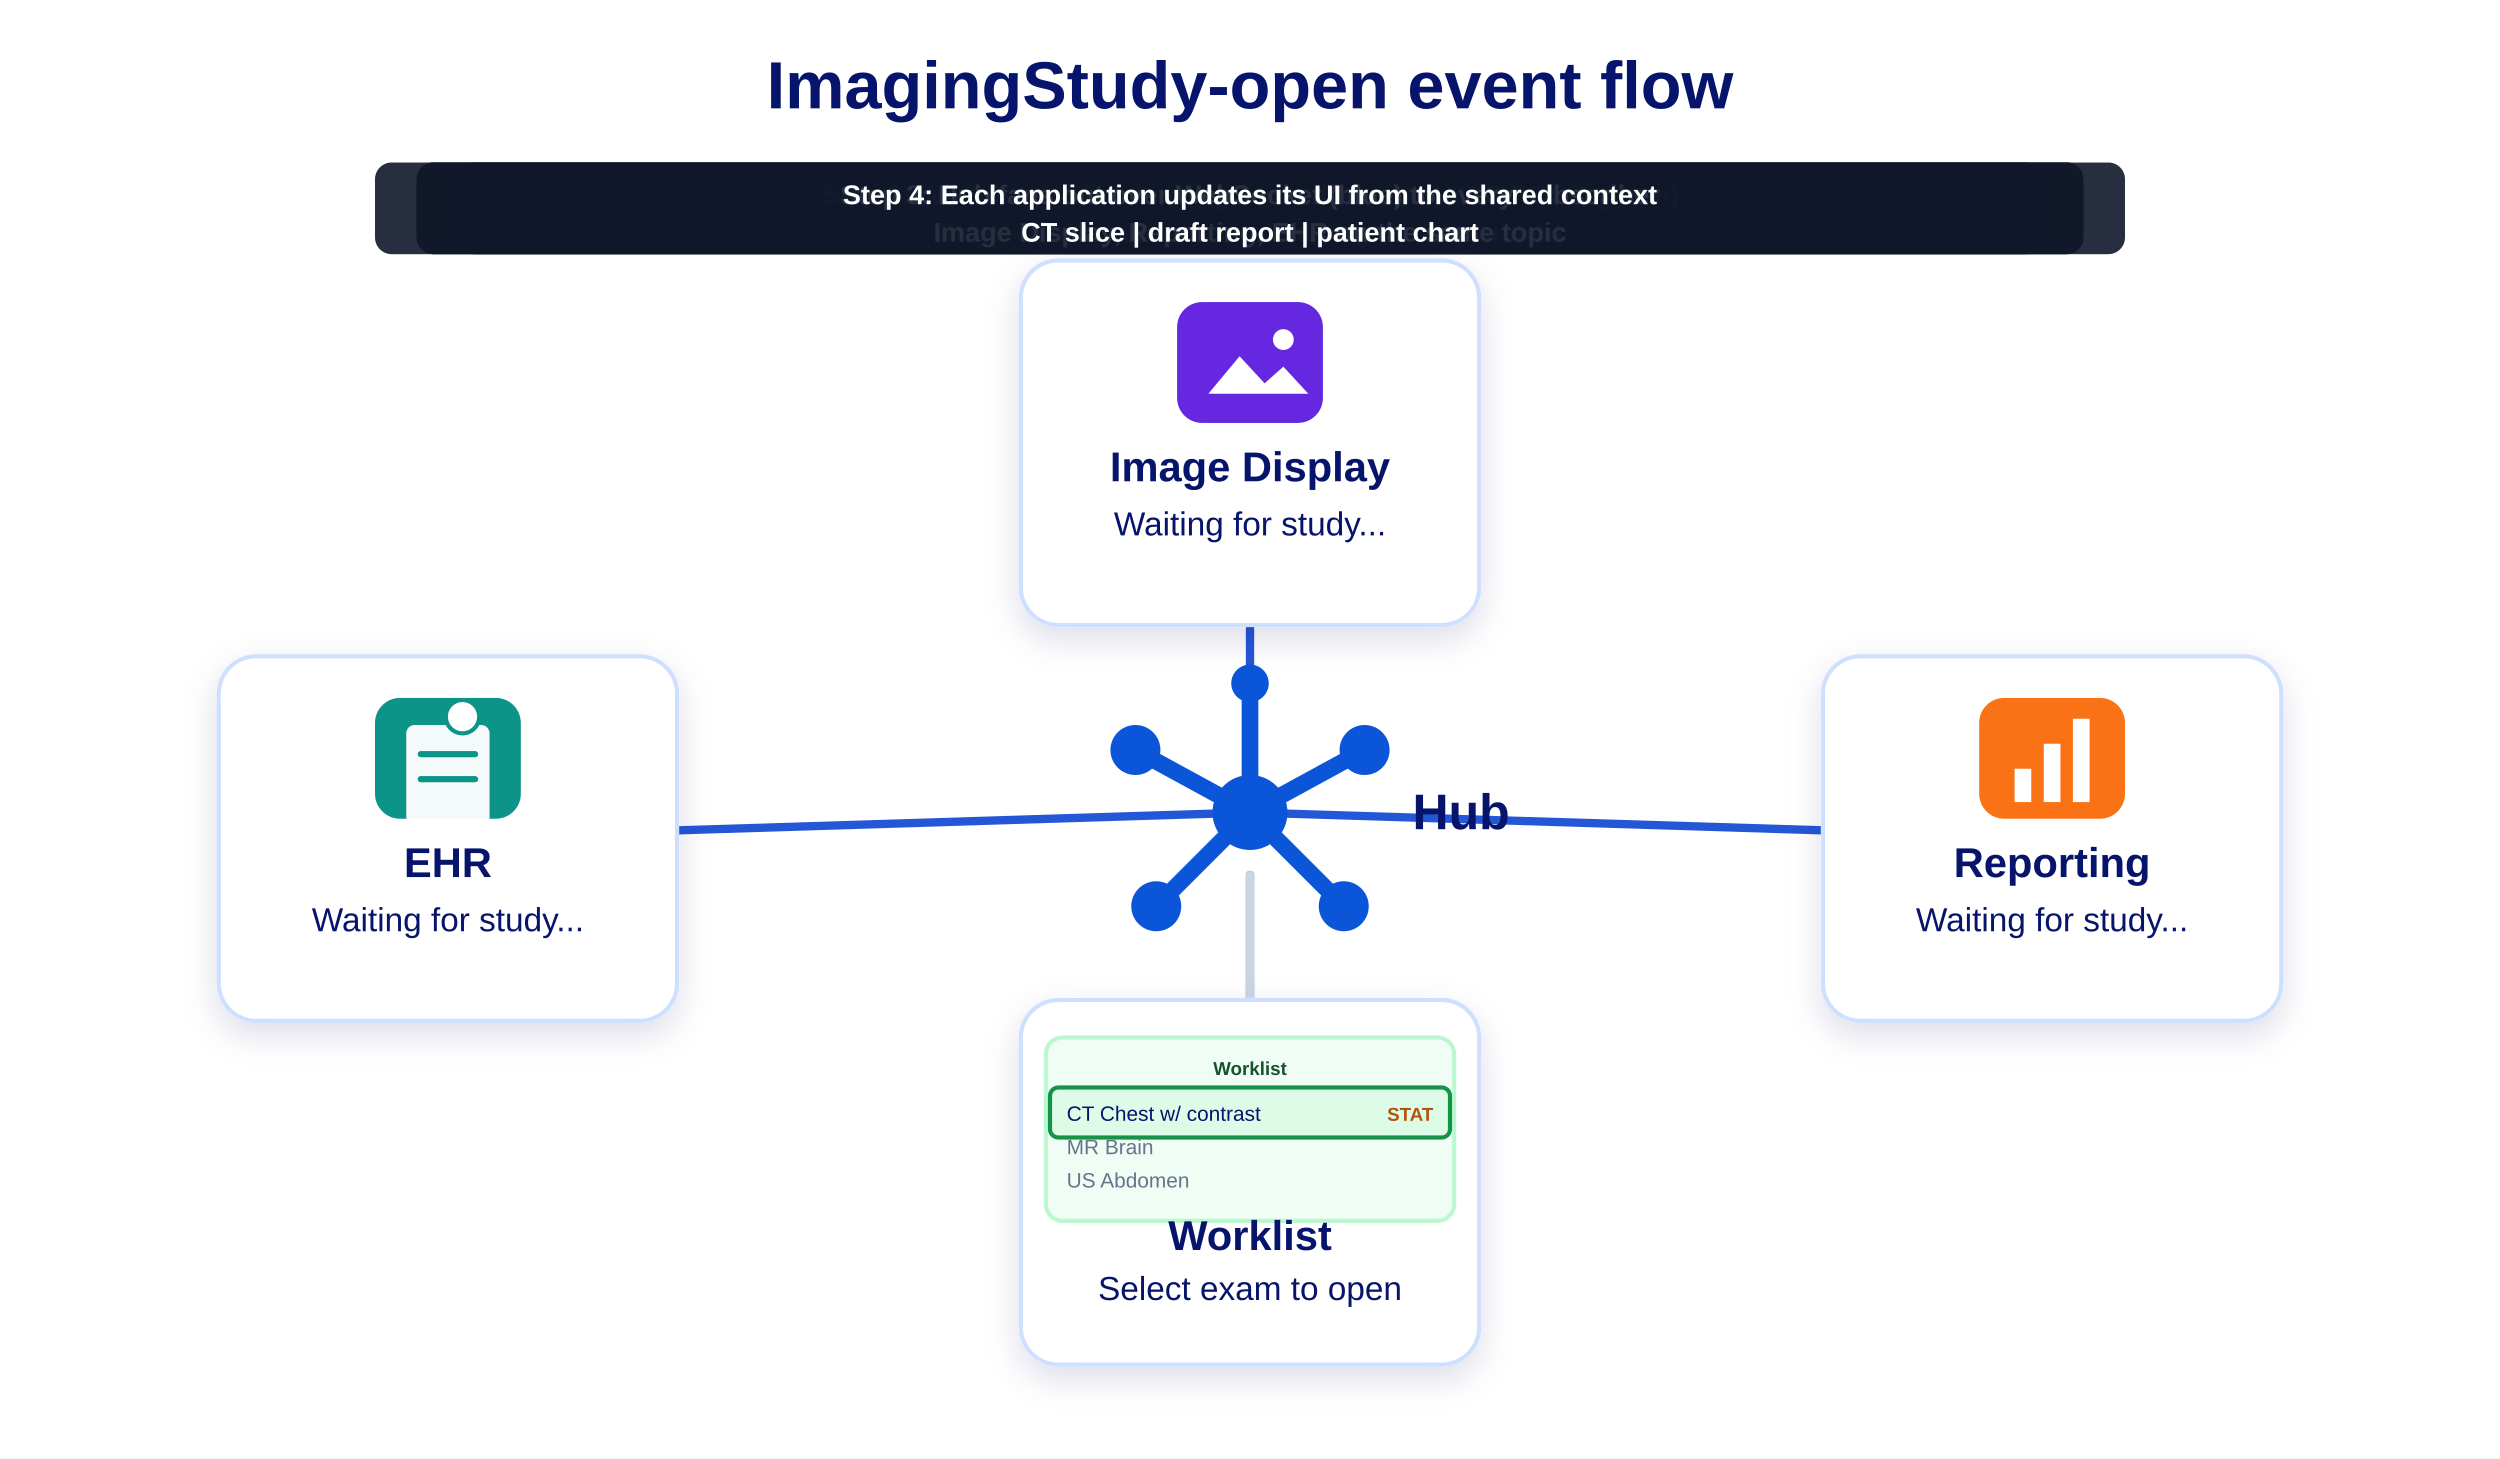
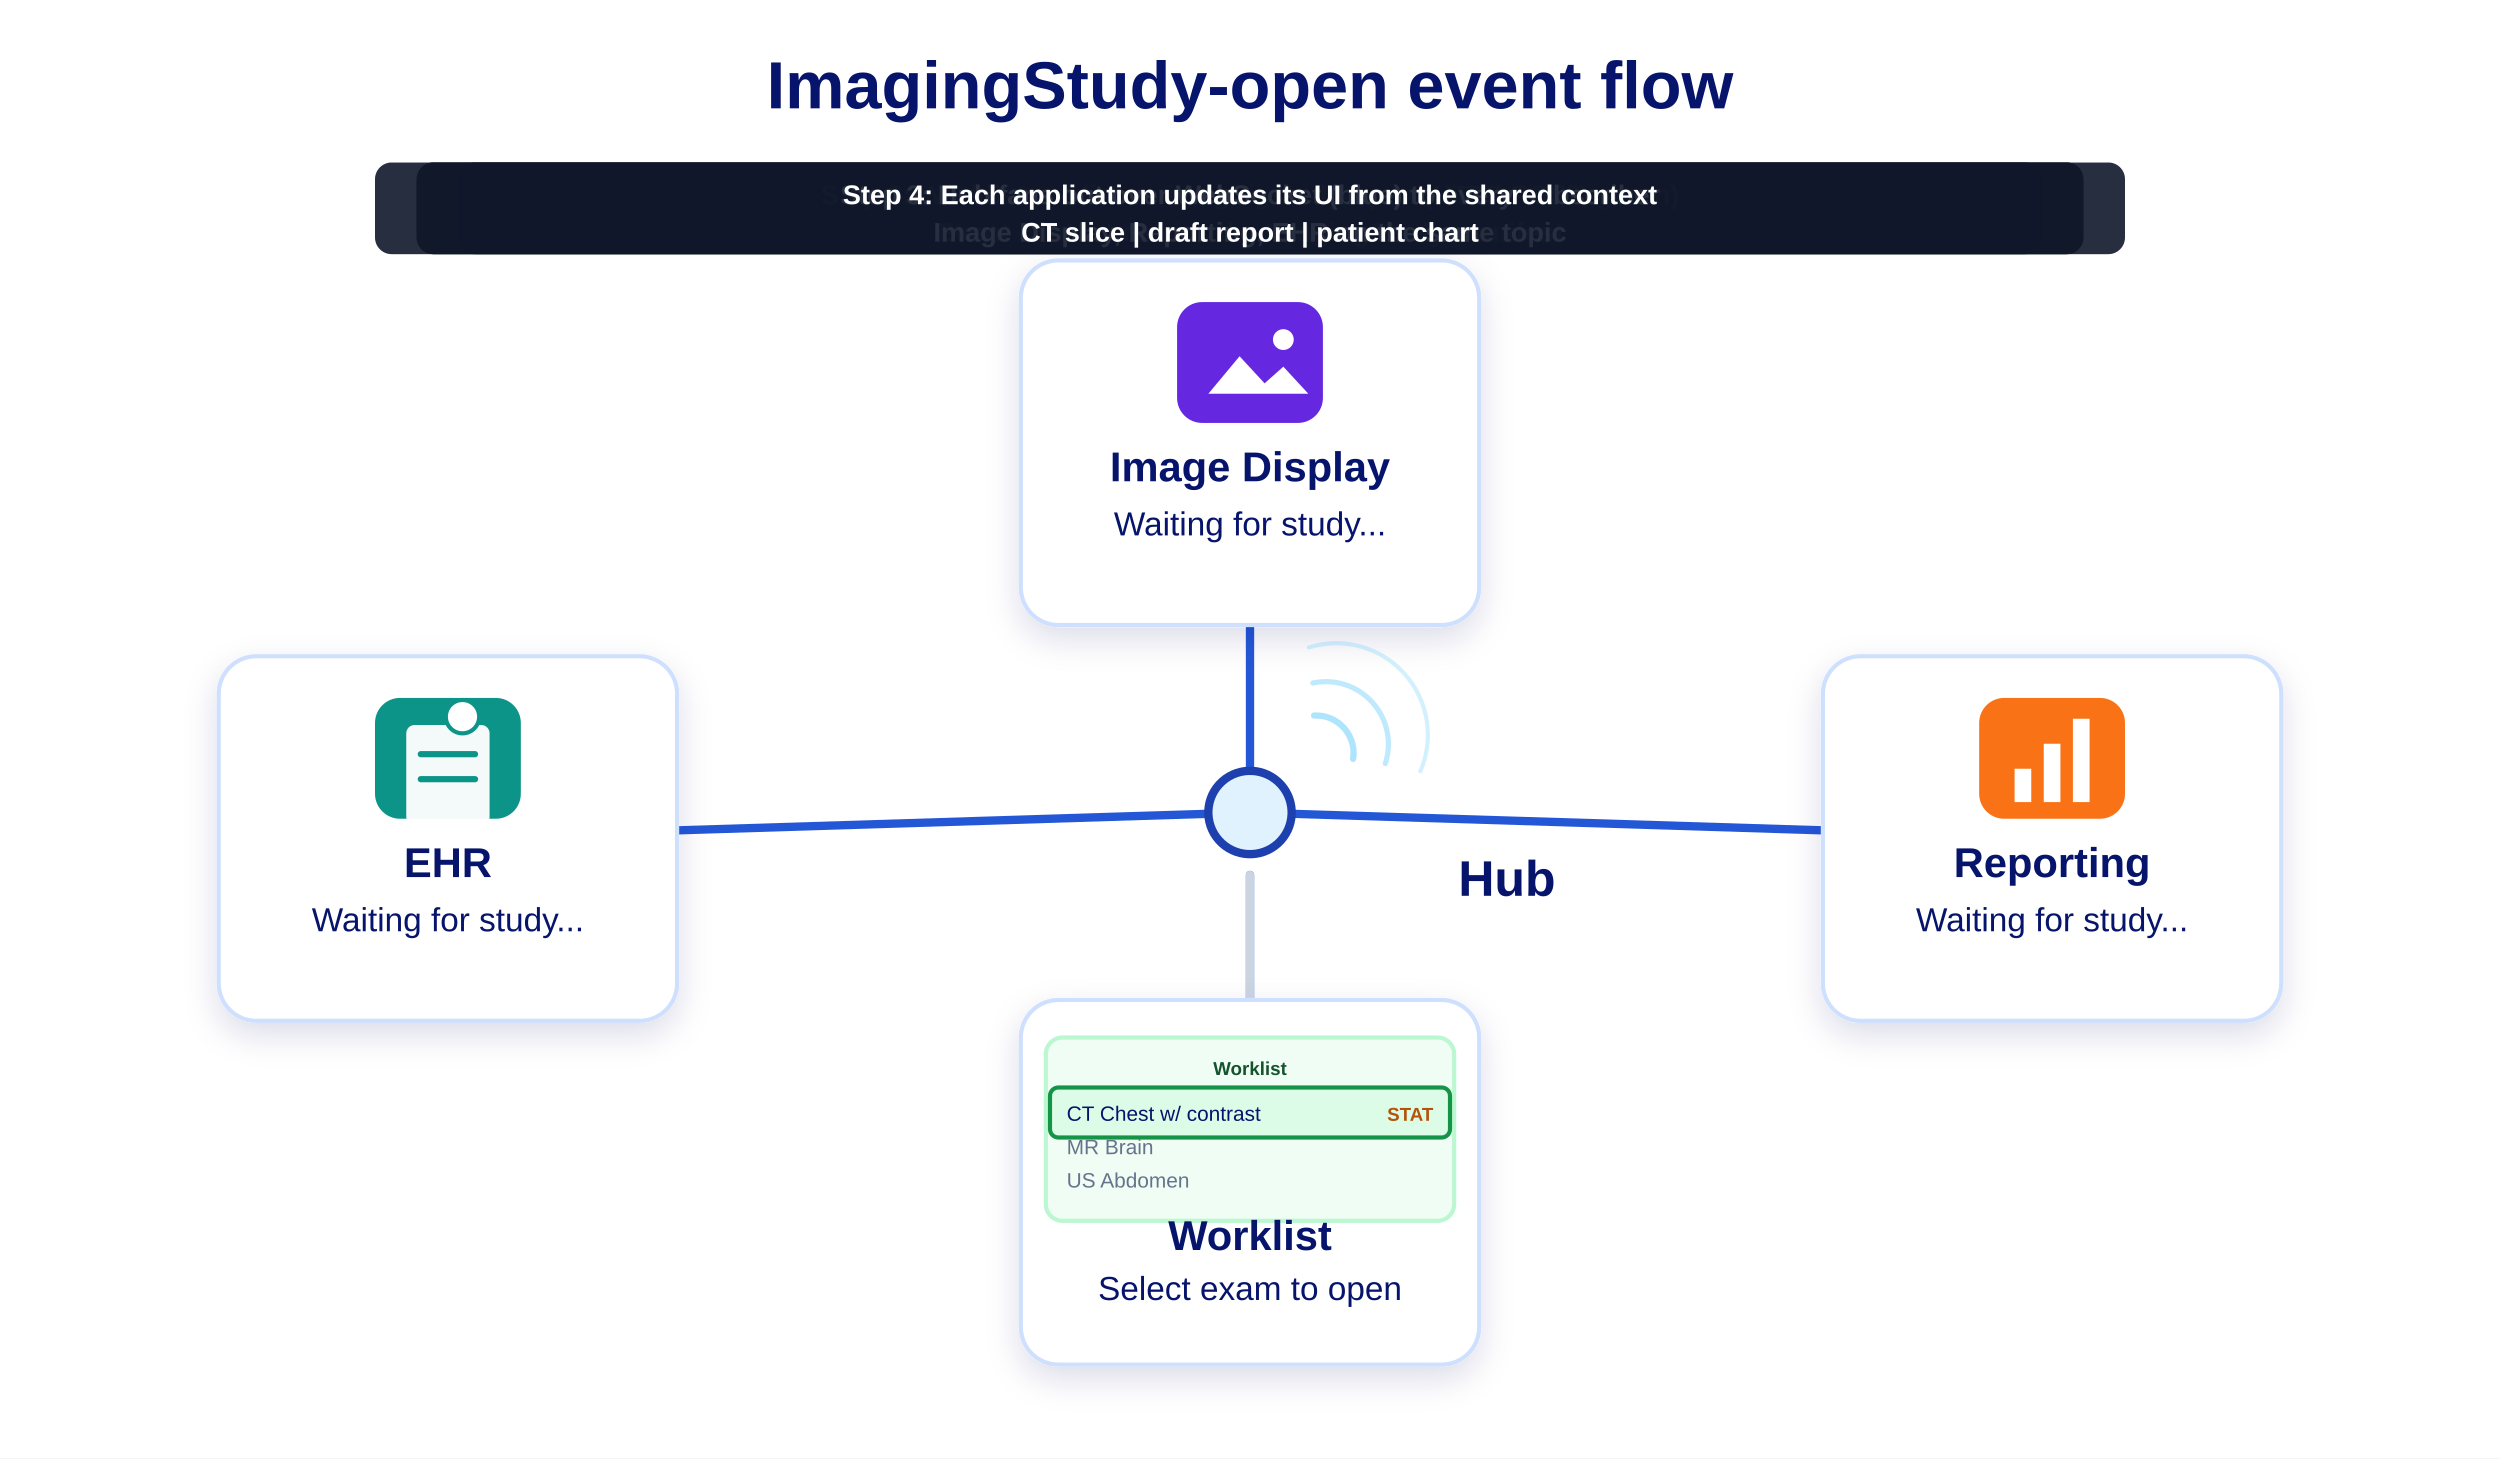
<svg xmlns="http://www.w3.org/2000/svg" viewBox="0 0 1200 700" width="1200" height="700" role="img" aria-labelledby="isoTitle isoDesc">
  <defs>
    <filter id="shadow" x="-20%" y="-20%" width="140%" height="140%">
      <feDropShadow dx="0" dy="6" stdDeviation="8" flood-color="#0b1b5f" flood-opacity="0.14" />
    </filter>
    <clipPath id="ctClip">
      <rect x="500" y="138" width="200" height="150" rx="10" />
    </clipPath>
    <radialGradient id="ctVignette" cx="50%" cy="50%" r="65%">
      <stop offset="55%" stop-color="#000" stop-opacity="0" />
      <stop offset="100%" stop-color="#000" stop-opacity="1" />
    </radialGradient>
    <style>
      .title { font: 700 32px Arial, Helvetica, sans-serif; fill: #06146b; }
      .heading { font: 700 24px Arial, Helvetica, sans-serif; fill: #06146b; }
      .label { font: 700 20px Arial, Helvetica, sans-serif; fill: #06146b; }
      .small { font: 16px Arial, Helvetica, sans-serif; fill: #06146b; }
      .panel { fill: #fff; stroke: #cfe0ff; stroke-width: 2; filter: url(#shadow); }
      .connPost { fill: none; stroke: #cbd5e1; stroke-width: 4; stroke-linecap: round; }
      .connWs { fill: none; stroke: #2457d6; stroke-width: 4; stroke-linecap: round; opacity: 1; }
      .packetText { font: 700 10px Arial, Helvetica, sans-serif; fill: #fff; }
      .packetSub { font: 600 9px Arial, Helvetica, sans-serif; fill: #ecfdf5; }
      .packetSubWs { font: 600 9px Arial, Helvetica, sans-serif; fill: #dbeafe; }
      .captionBox { fill: #0f172a; opacity: 0.9; }
      .captionText { font: 700 13px Arial, Helvetica, sans-serif; fill: #fff; }
      .wlField { font: 600 9px Arial, Helvetica, sans-serif; fill: #14532d; }
      .wlValue { font: 9px Arial, Helvetica, sans-serif; fill: #06146b; }
      .wlUserNoteText { font: 700 16px Arial, Helvetica, sans-serif; fill: #06146b; }
      .wlUserNoteSub { font: 600 12px Arial, Helvetica, sans-serif; fill: #334155; }

      #wlUserCallout { opacity: 0; animation: wlUserCallout 18s infinite; }
      @keyframes wlUserCallout {
        0%, 1.99% { opacity: 0; }
        2%, 96% { opacity: 1; }
        96.01%, 100% { opacity: 0; }
      }
      #wlUserOpeningFigure { animation: wlUserOpeningFigure 18s infinite; }
      #wlUserOpeningLabels { animation: wlUserOpeningLabels 18s infinite; }
      @keyframes wlUserOpeningFigure {
        0%, 1.99% { opacity: 0; }
        2%, 41.99% { opacity: 1; }
        42%, 100% { opacity: 0; }
      }
      @keyframes wlUserOpeningLabels {
        0%, 1.99% { opacity: 0; }
        2%, 34% { opacity: 1; }
        34.01%, 100% { opacity: 0; }
      }
      #wlUserCelebratePose { opacity: 0; animation: wlUserCelebratePose 18s infinite; }
      @keyframes wlUserCelebratePose {
        0%, 41.99% { opacity: 0; }
        42%, 96% { opacity: 1; }
        96.01%, 100% { opacity: 0; }
      }

      #worklistShell { animation: worklistShell 18s infinite; }
      #worklistOrder { opacity: 0; animation: worklistOrder 18s infinite; }
      #wlSelectHighlight { animation: wlSelectHighlight 18s infinite; }
      @keyframes worklistShell {
        0%, 17.99% { opacity: 1; }
        18%, 100% { opacity: 0; }
      }
      @keyframes worklistOrder {
        0%, 17.99% { opacity: 0; }
        18%, 100% { opacity: 1; }
      }
      @keyframes wlSelectHighlight {
        0%, 5.99% { opacity: 0; }
        6%, 16% { opacity: 1; }
        16.01%, 100% { opacity: 0; }
      }

-       #castHubGraphic { transform-origin: 600px 390px; animation: hubPulse 18s infinite; }
+       #castHubGraphic { transform-origin: 0px 0px; animation: hubPulse 18s infinite; }
      @keyframes hubPulse {
        0%, 25% { transform: scale(1); }
        27%, 43% { transform: scale(1.06); }
        45%, 100% { transform: scale(1); }
+       }
+       #hubBroadcastArcs { opacity: 0.4; animation: hubBroadcastArcs 18s infinite; }
+       @keyframes hubBroadcastArcs {
+         0%, 34.99% { opacity: 0.4; }
+         35%, 86% { opacity: 1; }
+         87%, 100% { opacity: 0.4; }
      }
      #step0Caption { animation: step0Caption 18s infinite; }
      @keyframes step0Caption {
        0%, 1.99% { opacity: 0; }
        2%, 17% { opacity: 1; }
        18%, 100% { opacity: 0; }
      }
      #step1Caption { animation: step1Caption 18s infinite; }
      @keyframes step1Caption {
        0%, 17.99% { opacity: 0; }
        19%, 34% { opacity: 1; }
        35%, 100% { opacity: 0; }
      }
      #step2Caption { animation: step2Caption 18s infinite; }
      @keyframes step2Caption {
        0%, 34.99% { opacity: 0; }
        35%, 41% { opacity: 1; }
        42%, 100% { opacity: 0; }
      }
      #step3Caption { animation: step3Caption 18s infinite; }
      @keyframes step3Caption {
        0%, 41.99% { opacity: 0; }
        42%, 86% { opacity: 1; }
        87%, 100% { opacity: 0; }
      }

      #linePost { animation: linePost 18s infinite; }
      @keyframes linePost {
        0%, 18.99% { stroke: #1f9d55; opacity: 0; }
        19%, 34% { stroke: #1f9d55; opacity: 1; }
        35%, 100% { stroke: #1f9d55; opacity: 0; }
      }
      .packetPublish { opacity: 0; animation: packetPublish 18s infinite; }
      @keyframes packetPublish {
        0%, 18.99% { opacity: 0; transform: translate(600px, 520px); }
        19% { opacity: 1; transform: translate(600px, 520px); }
        27% { opacity: 1; transform: translate(600px, 390px); }
        29%, 100% { opacity: 0; transform: translate(600px, 390px); }
      }
      .packetFanoutImg,
      .packetFanoutReport,
      .packetFanoutEhr {
        opacity: 0;
        animation-duration: 18s;
        animation-iteration-count: infinite;
        animation-timing-function: linear;
      }
      .packetFanoutImg {
        animation-name: packetFanoutOpacity, packetFanoutImg;
      }
      .packetFanoutReport {
        animation-name: packetFanoutOpacity, packetFanoutReport;
      }
      .packetFanoutEhr {
        animation-name: packetFanoutOpacity, packetFanoutEhr;
      }
      /* Fan-out: depart hub together at 35%, arrive at apps together at 41% */
      @keyframes packetFanoutOpacity {
        0%, 34.99% { opacity: 0; }
        35%, 41% { opacity: 1; }
        42%, 100% { opacity: 0; }
      }
      @keyframes packetFanoutImg {
        0%, 34.99% { transform: translate(600px, 390px); }
        35% { transform: translate(600px, 390px); }
        38% { transform: translate(600px, 301px); }
        41%, 100% { transform: translate(600px, 212px); }
      }
      @keyframes packetFanoutReport {
        0%, 34.99% { transform: translate(600px, 390px); }
        35% { transform: translate(600px, 390px); }
        38% { transform: translate(792px, 396px); }
        41%, 100% { transform: translate(985px, 402px); }
      }
      @keyframes packetFanoutEhr {
        0%, 34.99% { transform: translate(600px, 390px); }
        35% { transform: translate(600px, 390px); }
        38% { transform: translate(407px, 396px); }
        41%, 100% { transform: translate(215px, 402px); }
      }

      /* All apps flip on the same frame when packets land (41%) */
      #ctResult,
      #reportResult,
      #ehrChartResult {
        opacity: 0;
        animation: appsShowResult 18s infinite;
      }
      #appShellImg,
      #appShellReport,
      #appShellEhr {
        animation: appsHideShell 18s infinite;
      }
      @keyframes appsHideShell {
        0%, 40.99% { opacity: 1; }
        41%, 100% { opacity: 0; }
      }
      @keyframes appsShowResult {
        0%, 40.99% { opacity: 0; }
        41%, 100% { opacity: 1; }
      }
    </style>
  </defs>
  <rect width="1200" height="700" fill="#ffffff" />
  <text x="600" y="52" text-anchor="middle" class="title">ImagingStudy-open event flow</text>
  <g id="step0Caption">
    <rect class="captionBox" x="200" y="78" width="800" height="44" rx="8" />
    <text x="600" y="98" text-anchor="middle" class="captionText">Step 1: User selects an exam from the worklist</text>
    <text x="600" y="116" text-anchor="middle" class="captionText" font-size="11">Modality worklist row opens the radiology order</text>
  </g>
  <g id="step1Caption">
    <rect class="captionBox" x="220" y="78" width="760" height="44" rx="8" />
    <text x="600" y="98" text-anchor="middle" class="captionText">Step 2: Worklist publishes imagingstudy-open (HTTP POST, green)</text>
    <text x="600" y="116" text-anchor="middle" class="captionText" font-size="11">Event context carries the ImagingStudy manifest</text>
  </g>
  <g id="step2Caption">
    <rect class="captionBox" x="200" y="78" width="800" height="44" rx="8" />
    <text x="600" y="98" text-anchor="middle" class="captionText">Step 3: Hub fans out over WebSocket (blue) to every subscriber</text>
    <text x="600" y="116" text-anchor="middle" class="captionText" font-size="11">Image Display, Reporting, EHR on the same topic</text>
  </g>
  <g id="step3Caption">
    <rect class="captionBox" x="180" y="78" width="840" height="44" rx="8" />
    <text x="600" y="98" text-anchor="middle" class="captionText">Step 4: Each application updates its UI from the shared context</text>
    <text x="600" y="116" text-anchor="middle" class="captionText" font-size="11">CT slice | draft report | patient chart</text>
  </g>
  <path id="lineWsWorklist" class="connWs" d="M600 480 L600 420" />
  <path id="linePost" class="connPost" d="M600 480 L600 420" />
  <path id="lineWsImg" class="connWs" d="M600 390 L600 212" />
  <path id="lineWsReport" class="connWs" d="M600 390 L985 402" />
  <path id="lineWsEhr" class="connWs" d="M600 390 L215 402" />
  <g id="wlUserCallout">
    <rect class="panel" x="268" y="508" width="214" height="118" rx="12" />
    <g id="wlUserOpeningFigure">
      <g transform="translate(288, 528)">
        <circle cx="26" cy="18" r="15" fill="#dbeafe" stroke="#2563eb" stroke-width="2.5" />
        <path d="M10 42 Q26 34 42 42 L38 78 Q26 86 14 78 Z" fill="#2563eb" stroke="#1d4ed8" stroke-width="1.5" stroke-linejoin="round" />
        <path d="M38 46 L62 58 L58 64 L34 52 Z" fill="#2563eb" stroke="#1d4ed8" stroke-width="1.2" stroke-linejoin="round" />
        <circle cx="60" cy="61" r="4" fill="#fde8d8" stroke="#d4a574" stroke-width="1" />
        <path d="M18 44 L4 56" fill="none" stroke="#2563eb" stroke-width="3" stroke-linecap="round" />
      </g>
    </g>
    <g id="wlUserOpeningLabels">
      <text x="378" y="562" text-anchor="middle" class="wlUserNoteText">User opens</text>
      <text x="378" y="582" text-anchor="middle" class="wlUserNoteText">from worklist</text>
      <text x="378" y="602" text-anchor="middle" class="wlUserNoteSub">clinician action</text>
      <path d="M482 562 L490 562" fill="none" stroke="#64748b" stroke-width="2.5" stroke-linecap="round" />
      <polygon points="490,562 483,557 483,567" fill="#64748b" />
    </g>
    <g id="wlUserCelebratePose" transform="translate(332, 520)">
      <circle cx="26" cy="18" r="15" fill="#dbeafe" stroke="#2563eb" stroke-width="2.5" />
      <path d="M10 42 Q26 34 42 42 L38 78 Q26 86 14 78 Z" fill="#2563eb" stroke="#1d4ed8" stroke-width="1.5" stroke-linejoin="round" />
      <path d="M14 40 L6 22" fill="none" stroke="#2563eb" stroke-width="3.5" stroke-linecap="round" />
      <path d="M38 40 L46 22" fill="none" stroke="#2563eb" stroke-width="3.5" stroke-linecap="round" />
      <circle cx="6" cy="20" r="4" fill="#fde8d8" stroke="#d4a574" stroke-width="1" />
      <circle cx="46" cy="20" r="4" fill="#fde8d8" stroke="#d4a574" stroke-width="1" />
    </g>
  </g>
  <g id="castHub">
-     <g id="castHubGraphic">
-       <circle cx="600" cy="390" r="18" fill="#0b55d9" />
-       <circle cx="600" cy="328" r="9" fill="#0b55d9" />
-       <circle cx="545" cy="360" r="12" fill="#0b55d9" />
-       <circle cx="655" cy="360" r="12" fill="#0b55d9" />
-       <circle cx="555" cy="435" r="12" fill="#0b55d9" />
-       <circle cx="645" cy="435" r="12" fill="#0b55d9" />
-       <line x1="600" y1="390" x2="600" y2="328" stroke="#0b55d9" stroke-width="8" />
-       <line x1="600" y1="390" x2="545" y2="360" stroke="#0b55d9" stroke-width="8" />
-       <line x1="600" y1="390" x2="655" y2="360" stroke="#0b55d9" stroke-width="8" />
-       <line x1="600" y1="390" x2="555" y2="435" stroke="#0b55d9" stroke-width="8" />
-       <line x1="600" y1="390" x2="645" y2="435" stroke="#0b55d9" stroke-width="8" />
-     </g>
-     <text x="678" y="398" text-anchor="start" class="heading">Hub</text>
+     <text x="700" y="430" text-anchor="start" class="heading">Hub</text>
  </g>
  <g id="worklistShell">
    <rect class="panel" x="490" y="480" width="220" height="175" rx="18" />
    <rect x="502" y="498" width="196" height="88" rx="8" fill="#f0fdf4" stroke="#bbf7d0" stroke-width="2" />
    <rect id="wlSelectHighlight" x="504" y="522" width="192" height="24" rx="4" fill="#dcfce7" stroke="#159447" stroke-width="2" />
    <text x="600" y="516" text-anchor="middle" font-family="Arial" font-size="9" font-weight="700" fill="#14532d">Worklist</text>
    <text x="512" y="538" font-family="Arial" font-size="10" fill="#06146b">CT Chest w/ contrast</text>
    <text x="688" y="538" text-anchor="end" font-family="Arial" font-size="9" font-weight="700" fill="#b45309">STAT</text>
    <text x="512" y="554" font-family="Arial" font-size="10" fill="#64748b">MR Brain</text>
    <text x="512" y="570" font-family="Arial" font-size="10" fill="#64748b">US Abdomen</text>
    <text x="600" y="600" text-anchor="middle" class="label">Worklist</text>
    <text x="600" y="624" text-anchor="middle" class="small">Select exam to open</text>
  </g>
  <g id="worklistOrder">
    <rect class="panel" x="490" y="480" width="220" height="175" rx="18" />
    <rect x="502" y="494" width="196" height="118" rx="8" fill="#f0fdf4" stroke="#86efac" stroke-width="2" />
    <rect x="502" y="494" width="196" height="22" rx="8" fill="#159447" />
    <rect x="502" y="508" width="196" height="8" fill="#159447" />
    <text x="600" y="509" text-anchor="middle" font-family="Arial" font-size="10" font-weight="700" fill="#fff">Radiology order</text>
    <text x="512" y="528" class="wlField">ORG ID</text>
    <text x="688" y="528" text-anchor="end" class="wlValue">RAD-20481</text>
    <line x1="568" y1="528" x2="682" y2="528" stroke="#bbf7d0" stroke-width="1.5" stroke-linecap="round" />
    <text x="512" y="542" class="wlField">Ref physician</text>
    <text x="688" y="542" text-anchor="end" class="wlValue">Dr. Chen</text>
    <line x1="592" y1="542" x2="682" y2="542" stroke="#bbf7d0" stroke-width="1.5" stroke-linecap="round" />
    <text x="512" y="556" class="wlField">Reason for exam</text>
    <text x="688" y="556" text-anchor="end" class="wlValue">Chest pain, r/o PE</text>
    <line x1="608" y1="556" x2="682" y2="556" stroke="#bbf7d0" stroke-width="1.5" stroke-linecap="round" />
    <text x="512" y="570" class="wlField">Modality / exam</text>
    <text x="688" y="570" text-anchor="end" class="wlValue">CT Chest w/ contrast</text>
    <line x1="608" y1="570" x2="682" y2="570" stroke="#bbf7d0" stroke-width="1.5" stroke-linecap="round" />
    <text x="512" y="584" class="wlField">Accession</text>
    <text x="688" y="584" text-anchor="end" class="wlValue">ACC-2026-88412</text>
    <line x1="568" y1="584" x2="682" y2="584" stroke="#bbf7d0" stroke-width="1.5" stroke-linecap="round" />
    <text x="512" y="598" class="wlField">Priority</text>
    <text x="688" y="598" text-anchor="end" class="wlValue" font-weight="700" fill="#b45309">STAT</text>
    <text x="600" y="632" text-anchor="middle" class="label">Worklist</text>
    <text x="600" y="648" text-anchor="middle" class="small">Ready to open study on topic</text>
  </g>
  <g id="appShellImg">
    <rect class="panel" x="490" y="125" width="220" height="175" rx="18" />
    <rect x="565" y="145" width="70" height="58" rx="12" fill="#6528e0" />
    <path d="M580 189 L595 171 L607 184 L616 176 L628 189 Z" fill="#fff" />
    <circle cx="616" cy="163" r="5" fill="#fff" />
    <text x="600" y="231" text-anchor="middle" class="label">Image Display</text>
    <text x="600" y="257" text-anchor="middle" class="small">Waiting for study...</text>
  </g>
  <g id="ctResult">
    <rect class="panel" x="490" y="125" width="220" height="175" rx="18" />
    <rect x="500" y="138" width="200" height="150" rx="10" fill="#0f1115" stroke="#2a3140" stroke-width="2" />
    <g clip-path="url(#ctClip)">
      <rect x="500" y="138" width="200" height="150" fill="#101014" />
      <ellipse cx="600" cy="216" rx="78" ry="62" fill="#6f7074" />
      <ellipse cx="567" cy="212" rx="28" ry="38" fill="#1b1d22" />
      <ellipse cx="633" cy="212" rx="28" ry="38" fill="#1b1d22" />
      <ellipse cx="600" cy="226" rx="14" ry="18" fill="#8a8b90" />
      <ellipse cx="600" cy="258" rx="10" ry="8" fill="#d8d8dc" />
      <path d="M555 180 Q600 162 645 180" fill="none" stroke="#555860" stroke-width="3" opacity="0.7" />
      <path d="M547 198 Q600 178 653 198" fill="none" stroke="#555860" stroke-width="3" opacity="0.55" />
      <rect x="500" y="138" width="200" height="150" fill="url(#ctVignette)" opacity="0.35" />
    </g>
    <text x="600" y="282" text-anchor="middle" class="small">CT Chest</text>
    <text x="600" y="298" text-anchor="middle" font-family="Arial" font-size="11" font-weight="700" fill="#6528e0">Image Display</text>
  </g>
  <g id="appShellReport">
    <rect class="panel" x="875" y="315" width="220" height="175" rx="18" />
    <rect x="950" y="335" width="70" height="58" rx="12" fill="#f97316" />
    <rect x="967" y="369" width="8" height="16" fill="#fff" />
    <rect x="981" y="357" width="8" height="28" fill="#fff" />
    <rect x="995" y="345" width="8" height="40" fill="#fff" />
    <text x="985" y="421" text-anchor="middle" class="label">Reporting</text>
    <text x="985" y="447" text-anchor="middle" class="small">Waiting for study...</text>
  </g>
  <g id="reportResult">
    <rect class="panel" x="875" y="315" width="220" height="175" rx="18" />
    <rect x="892" y="332" width="186" height="132" rx="8" fill="#fffaf5" stroke="#fed7aa" stroke-width="2" />
    <rect x="892" y="332" width="186" height="28" rx="8" fill="#f97316" />
    <rect x="892" y="348" width="186" height="12" fill="#f97316" />
    <text x="985" y="351" text-anchor="middle" font-family="Arial, Helvetica, sans-serif" font-size="11" font-weight="700" fill="#fff">Draft report</text>
    <text x="904" y="372" font-family="Arial" font-size="10" fill="#7c2d12">Clinical history</text>
    <line x1="988" y1="372" x2="1066" y2="372" stroke="#fdba74" stroke-width="2" stroke-linecap="round" />
    <text x="904" y="390" font-family="Arial" font-size="10" fill="#7c2d12">Findings</text>
    <line x1="988" y1="390" x2="1066" y2="390" stroke="#fdba74" stroke-width="2" stroke-linecap="round" />
    <text x="904" y="408" font-family="Arial" font-size="10" fill="#7c2d12">Impression</text>
    <line x1="988" y1="408" x2="1066" y2="408" stroke="#fdba74" stroke-width="2" stroke-linecap="round" />
    <text x="985" y="488" text-anchor="middle" font-family="Arial" font-size="11" font-weight="700" fill="#f97316">Reporting</text>
  </g>
  <g id="appShellEhr">
    <rect class="panel" x="105" y="315" width="220" height="175" rx="18" />
    <rect x="180" y="335" width="70" height="58" rx="12" fill="#0d9488" />
    <rect x="195" y="348" width="40" height="48" rx="4" fill="#fff" opacity="0.95" />
    <line x1="202" y1="362" x2="228" y2="362" stroke="#0d9488" stroke-width="3" stroke-linecap="round" />
    <line x1="202" y1="374" x2="228" y2="374" stroke="#0d9488" stroke-width="3" stroke-linecap="round" />
    <circle cx="222" cy="344" r="8" fill="#fff" stroke="#0d9488" stroke-width="2" />
    <text x="215" y="421" text-anchor="middle" class="label">EHR</text>
    <text x="215" y="447" text-anchor="middle" class="small">Waiting for study...</text>
  </g>
  <g id="ehrChartResult">
    <rect class="panel" x="105" y="315" width="220" height="175" rx="18" />
    <rect x="122" y="332" width="186" height="132" rx="8" fill="#f0fdfa" stroke="#99f6e4" stroke-width="2" />
    <rect x="122" y="332" width="186" height="28" rx="8" fill="#0d9488" />
    <rect x="122" y="348" width="186" height="12" fill="#0d9488" />
    <text x="215" y="351" text-anchor="middle" font-family="Arial" font-size="11" font-weight="700" fill="#fff">Patient chart</text>
    <text x="134" y="372" font-family="Arial" font-size="10" fill="#134e4a">Name / MRN</text>
    <line x1="218" y1="372" x2="296" y2="372" stroke="#5eead4" stroke-width="2" stroke-linecap="round" />
    <text x="134" y="390" font-family="Arial" font-size="10" fill="#134e4a">Problem list</text>
    <line x1="218" y1="390" x2="296" y2="390" stroke="#5eead4" stroke-width="2" stroke-linecap="round" />
    <text x="134" y="408" font-family="Arial" font-size="10" fill="#134e4a">Allergies / Meds</text>
    <line x1="218" y1="408" x2="296" y2="408" stroke="#5eead4" stroke-width="2" stroke-linecap="round" />
    <text x="215" y="488" text-anchor="middle" font-family="Arial" font-size="11" font-weight="700" fill="#0d9488">EHR</text>
  </g>
+   <g transform="translate(600, 390)">
+     <g id="castHubGraphic">
+       <g transform="rotate(-42)">
+         <g id="hubBroadcastArcs" fill="none" stroke="#38bdf8" stroke-linecap="round">
+           <path d="M54 -14 A 18 18 0 0 1 54 14" stroke-width="3" />
+           <path d="M64 -26 A 30 30 0 0 1 64 26" stroke-width="2.5" opacity="0.8" />
+           <path d="M74 -40 A 44 44 0 0 1 74 40" stroke-width="2" opacity="0.55" />
+         </g>
+         <g id="hubDish">
+           <circle cx="0" cy="0" r="20" fill="#e0f2fe" stroke="#1e40af" stroke-width="4" />
+         </g>
+       </g>
+     </g>
+   </g>
  <g class="packetPublish">
    <rect x="-88" y="-18" width="176" height="36" rx="18" fill="#1f9d55" />
    <text x="0" y="-3" text-anchor="middle" class="packetSub">HTTP POST</text>
    <text x="0" y="10" text-anchor="middle" class="packetText">imagingstudy-open</text>
  </g>
  <g class="packetFanoutImg">
    <rect x="-78" y="-14" width="156" height="28" rx="14" fill="#2457d6" />
    <text x="0" y="-2" text-anchor="middle" class="packetSubWs">WebSocket</text>
    <text x="0" y="11" text-anchor="middle" class="packetText">imagingstudy-open</text>
  </g>
  <g class="packetFanoutReport">
    <rect x="-78" y="-14" width="156" height="28" rx="14" fill="#2457d6" />
    <text x="0" y="-2" text-anchor="middle" class="packetSubWs">WebSocket</text>
    <text x="0" y="11" text-anchor="middle" class="packetText">imagingstudy-open</text>
  </g>
  <g class="packetFanoutEhr">
    <rect x="-78" y="-14" width="156" height="28" rx="14" fill="#2457d6" />
    <text x="0" y="-2" text-anchor="middle" class="packetSubWs">WebSocket</text>
    <text x="0" y="11" text-anchor="middle" class="packetText">imagingstudy-open</text>
  </g>
</svg>
